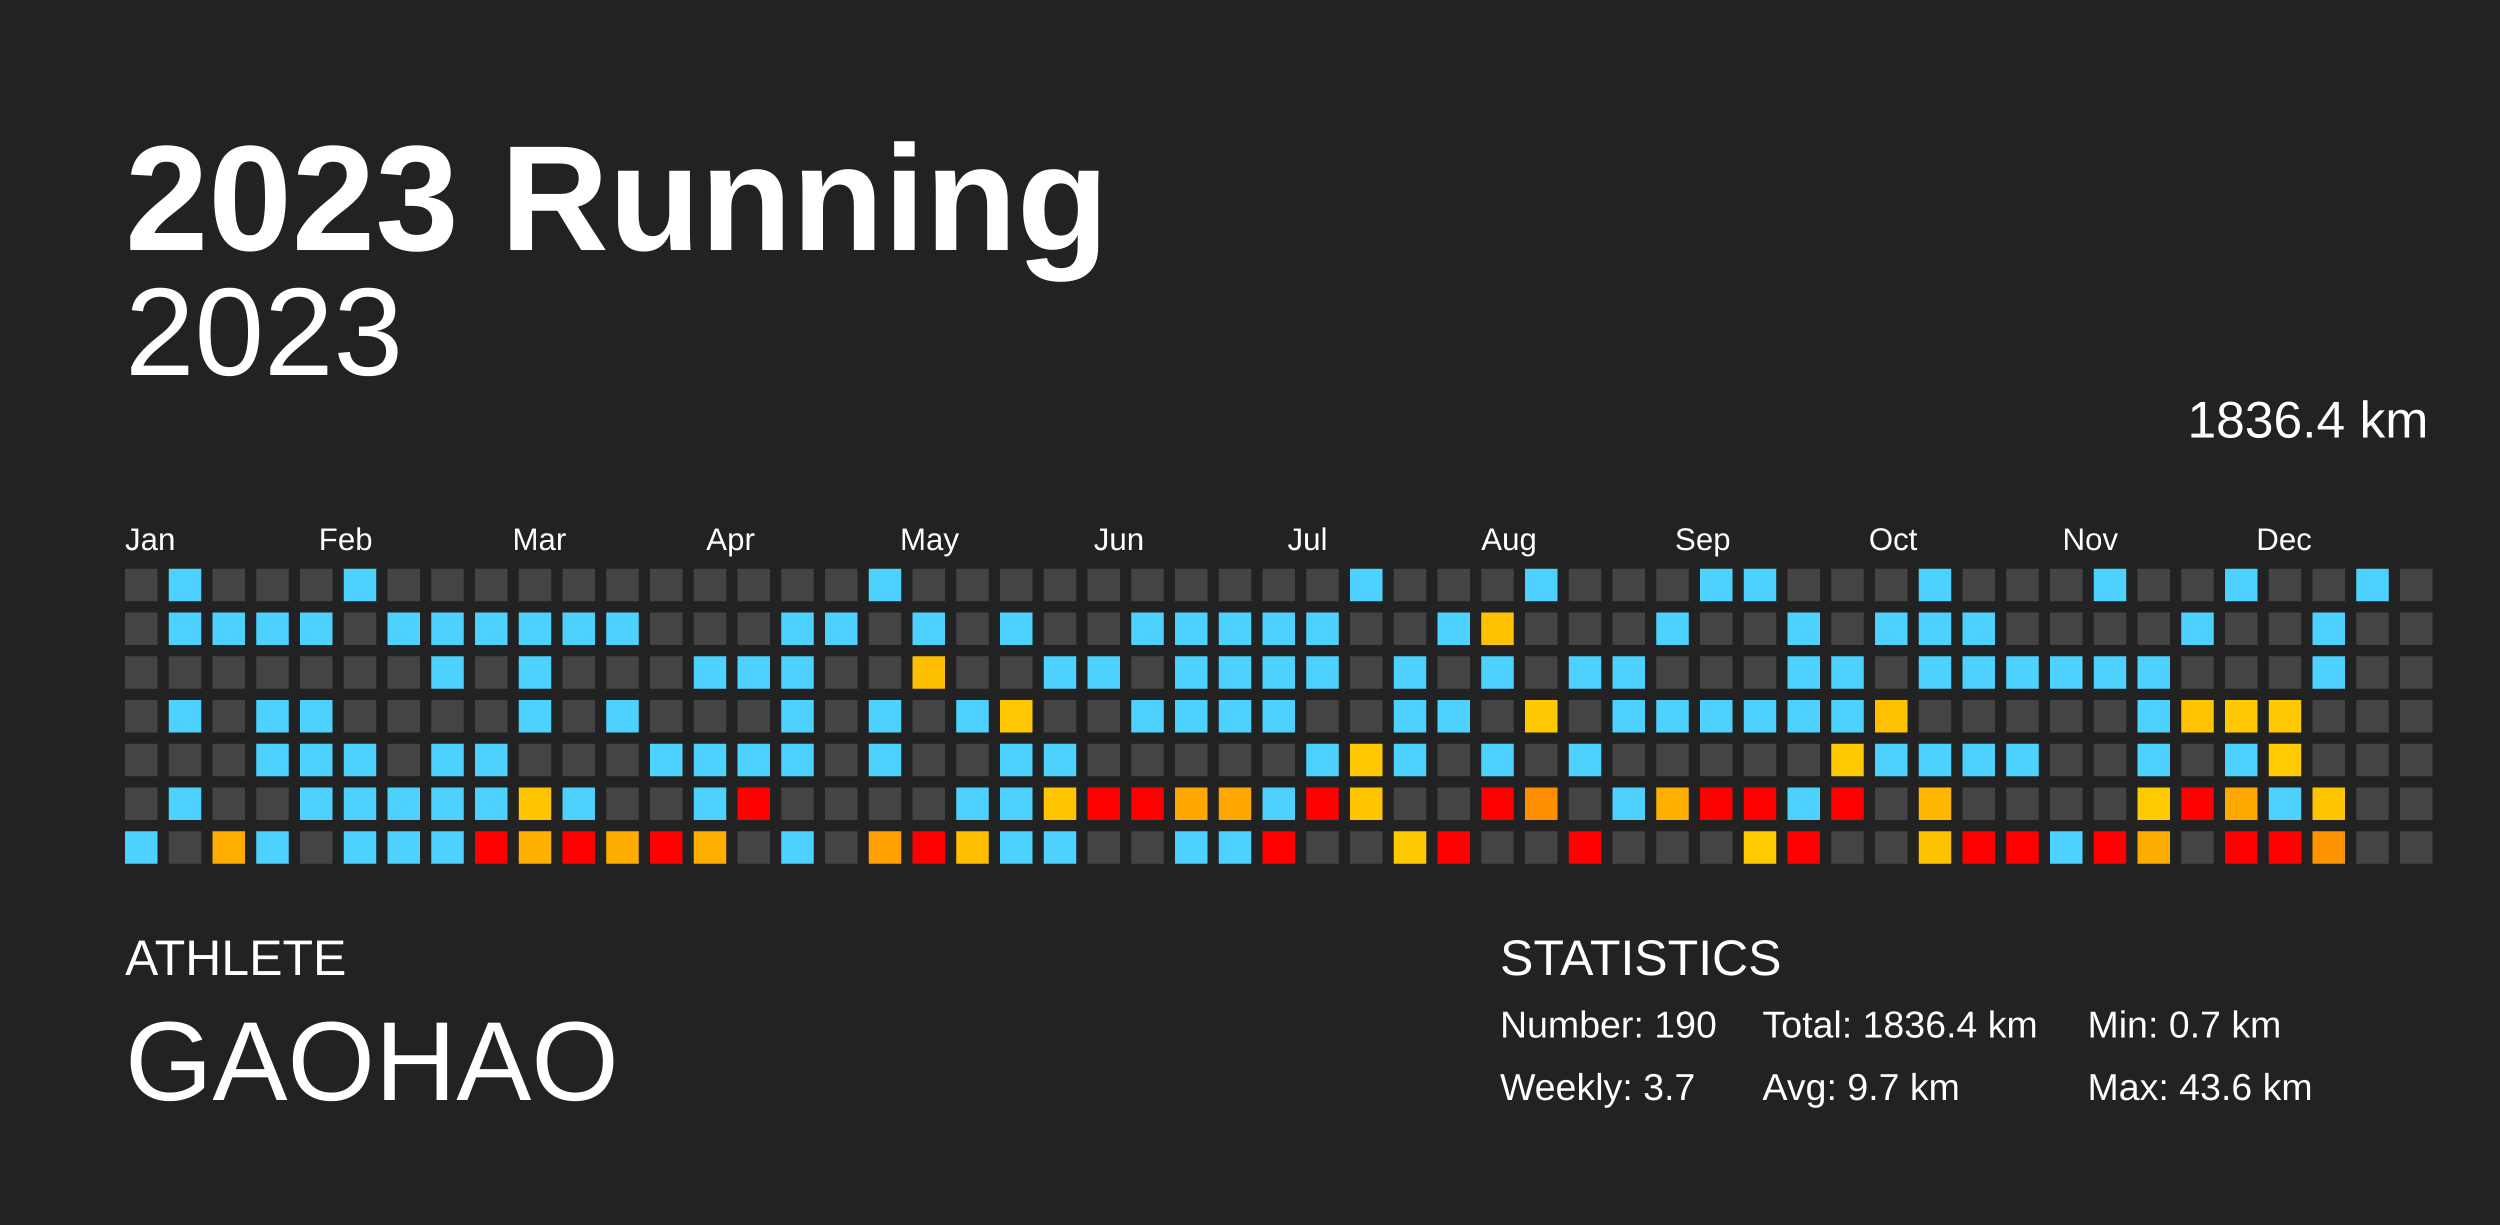
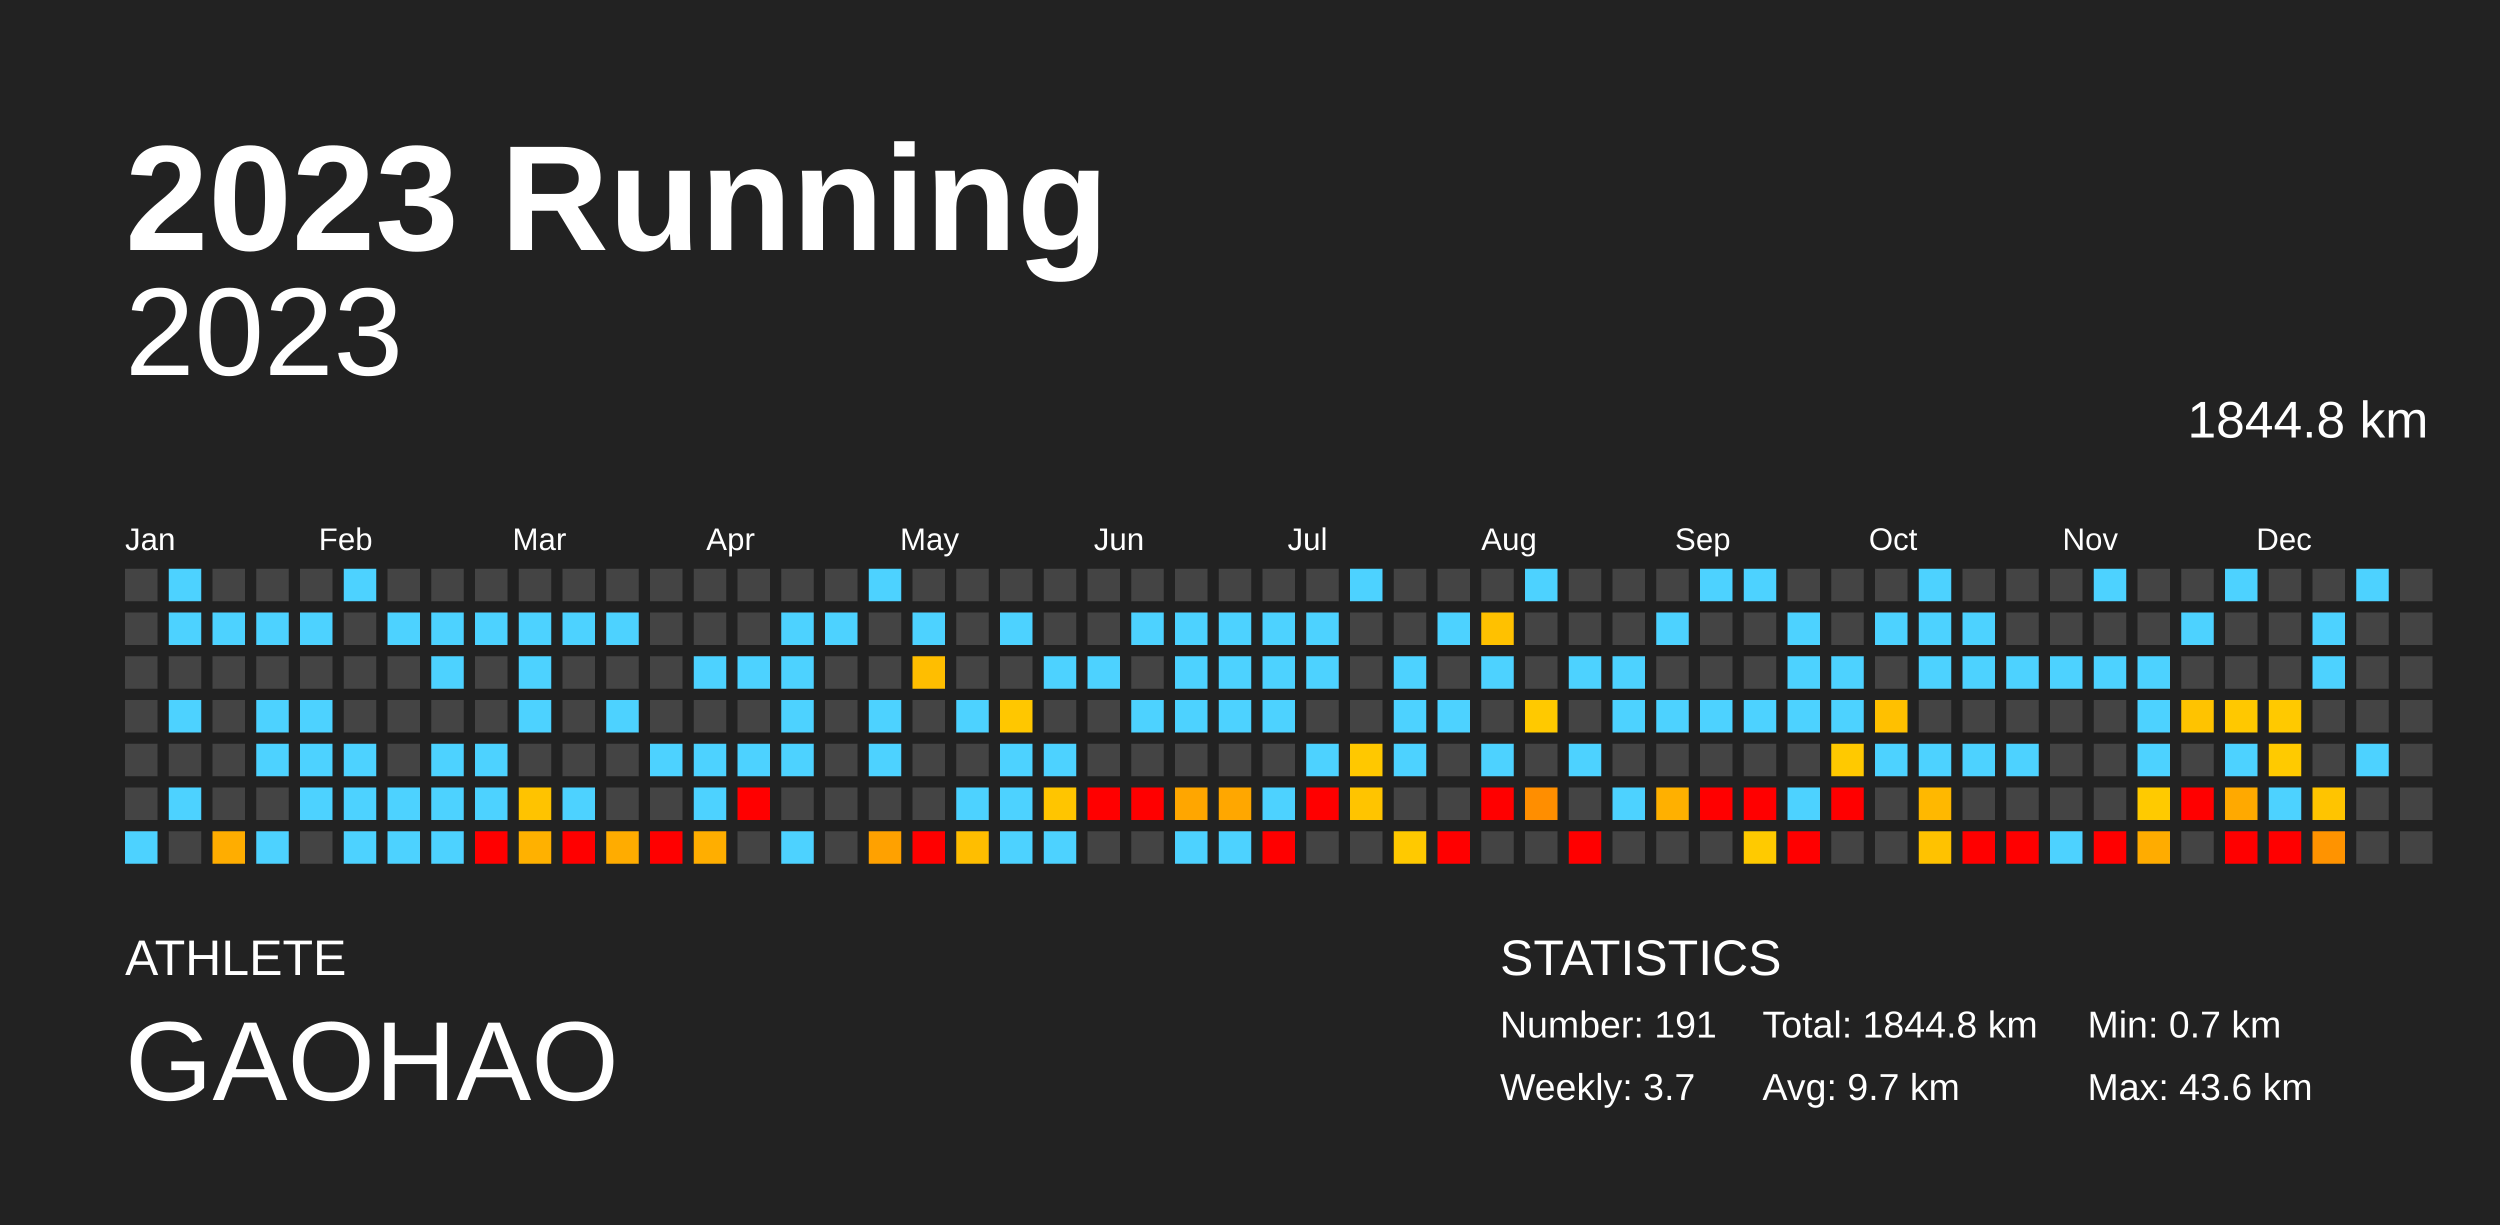
<svg xmlns="http://www.w3.org/2000/svg" baseProfile="full" height="98mm" version="1.1" viewBox="0,0,200,98" width="200mm">
  <defs />
  <rect fill="#222222" height="98" width="200" x="0" y="0" />
  <text fill="#FFFFFF" style="font-size:12px; font-family:Arial; font-weight:bold;" x="10" y="20">2023 Running</text>
  <text fill="#FFFFFF" style="font-size:4px; font-family:Arial" x="10" y="78">ATHLETE</text>
  <text fill="#FFFFFF" style="font-size:9px; font-family:Arial" x="10" y="88">GAOHAO</text>
  <text fill="#FFFFFF" style="font-size:4px; font-family:Arial" x="120" y="78">STATISTICS</text>
-   <text fill="#FFFFFF" style="font-size:3px; font-family:Arial" x="120" y="83">Number: 190</text>
+   <text fill="#FFFFFF" style="font-size:3px; font-family:Arial" x="120" y="83">Number: 191</text>
  <text fill="#FFFFFF" style="font-size:3px; font-family:Arial" x="120" y="88">Weekly: 3.7</text>
-   <text fill="#FFFFFF" style="font-size:3px; font-family:Arial" x="141" y="83">Total: 1836.4 km</text>
+   <text fill="#FFFFFF" style="font-size:3px; font-family:Arial" x="141" y="83">Total: 1844.8 km</text>
  <text fill="#FFFFFF" style="font-size:3px; font-family:Arial" x="141" y="88">Avg: 9.7 km</text>
  <text fill="#FFFFFF" style="font-size:3px; font-family:Arial" x="167" y="83">Min: 0.7 km</text>
  <text fill="#FFFFFF" style="font-size:3px; font-family:Arial" x="167" y="88">Max: 43.6 km</text>
  <text alignment-baseline="hanging" fill="#FFFFFF" style="font-size:10.0px; font-family:Arial;" x="10" y="30">2023</text>
-   <text alignment-baseline="hanging" fill="#FFFFFF" style="font-size:4.125px; font-family:Arial;" x="175" y="35">1836.4 km</text>
+   <text alignment-baseline="hanging" fill="#FFFFFF" style="font-size:4.125px; font-family:Arial;" x="175" y="35">1844.8 km</text>
  <text fill="#FFFFFF" style="font-size:2.5px; font-family:Arial" x="10.0" y="44">Jan</text>
  <text fill="#FFFFFF" style="font-size:2.5px; font-family:Arial" x="25.5" y="44">Feb</text>
  <text fill="#FFFFFF" style="font-size:2.5px; font-family:Arial" x="41.0" y="44">Mar</text>
  <text fill="#FFFFFF" style="font-size:2.5px; font-family:Arial" x="56.5" y="44">Apr</text>
  <text fill="#FFFFFF" style="font-size:2.5px; font-family:Arial" x="72.0" y="44">May</text>
  <text fill="#FFFFFF" style="font-size:2.5px; font-family:Arial" x="87.5" y="44">Jun</text>
  <text fill="#FFFFFF" style="font-size:2.5px; font-family:Arial" x="103.0" y="44">Jul</text>
  <text fill="#FFFFFF" style="font-size:2.5px; font-family:Arial" x="118.5" y="44">Aug</text>
  <text fill="#FFFFFF" style="font-size:2.5px; font-family:Arial" x="134.0" y="44">Sep</text>
  <text fill="#FFFFFF" style="font-size:2.5px; font-family:Arial" x="149.5" y="44">Oct</text>
  <text fill="#FFFFFF" style="font-size:2.5px; font-family:Arial" x="165.0" y="44">Nov</text>
  <text fill="#FFFFFF" style="font-size:2.5px; font-family:Arial" x="180.5" y="44">Dec</text>
  <rect fill="#444444" height="2.6" width="2.6" x="10.0" y="45.5" />
  <rect fill="#444444" height="2.6" width="2.6" x="10.0" y="49.0" />
  <rect fill="#444444" height="2.6" width="2.6" x="10.0" y="52.5" />
  <rect fill="#444444" height="2.6" width="2.6" x="10.0" y="56.0" />
  <rect fill="#444444" height="2.6" width="2.6" x="10.0" y="59.5" />
  <rect fill="#444444" height="2.6" width="2.6" x="10.0" y="63.0" />
  <rect fill="#4dd2ff" height="2.6" width="2.6" x="10.0" y="66.5" />
  <rect fill="#4dd2ff" height="2.6" width="2.6" x="13.5" y="45.5" />
  <rect fill="#4dd2ff" height="2.6" width="2.6" x="13.5" y="49.0" />
  <rect fill="#444444" height="2.6" width="2.6" x="13.5" y="52.5" />
  <rect fill="#4dd2ff" height="2.6" width="2.6" x="13.5" y="56.0" />
  <rect fill="#444444" height="2.6" width="2.6" x="13.5" y="59.5" />
  <rect fill="#4dd2ff" height="2.6" width="2.6" x="13.5" y="63.0" />
  <rect fill="#444444" height="2.6" width="2.6" x="13.5" y="66.5" />
  <rect fill="#444444" height="2.6" width="2.6" x="17.0" y="45.5" />
  <rect fill="#4dd2ff" height="2.6" width="2.6" x="17.0" y="49.0" />
  <rect fill="#444444" height="2.6" width="2.6" x="17.0" y="52.5" />
  <rect fill="#444444" height="2.6" width="2.6" x="17.0" y="56.0" />
  <rect fill="#444444" height="2.6" width="2.6" x="17.0" y="59.5" />
  <rect fill="#444444" height="2.6" width="2.6" x="17.0" y="63.0" />
  <rect fill="#ffad00" height="2.6" width="2.6" x="17.0" y="66.5" />
  <rect fill="#444444" height="2.6" width="2.6" x="20.5" y="45.5" />
  <rect fill="#4dd2ff" height="2.6" width="2.6" x="20.5" y="49.0" />
  <rect fill="#444444" height="2.6" width="2.6" x="20.5" y="52.5" />
  <rect fill="#4dd2ff" height="2.6" width="2.6" x="20.5" y="56.0" />
  <rect fill="#4dd2ff" height="2.6" width="2.6" x="20.5" y="59.5" />
  <rect fill="#444444" height="2.6" width="2.6" x="20.5" y="63.0" />
  <rect fill="#4dd2ff" height="2.6" width="2.6" x="20.5" y="66.5" />
  <rect fill="#444444" height="2.6" width="2.6" x="24.0" y="45.5" />
  <rect fill="#4dd2ff" height="2.6" width="2.6" x="24.0" y="49.0" />
  <rect fill="#444444" height="2.6" width="2.6" x="24.0" y="52.5" />
  <rect fill="#4dd2ff" height="2.6" width="2.6" x="24.0" y="56.0" />
  <rect fill="#4dd2ff" height="2.6" width="2.6" x="24.0" y="59.5" />
  <rect fill="#4dd2ff" height="2.6" width="2.6" x="24.0" y="63.0" />
  <rect fill="#444444" height="2.6" width="2.6" x="24.0" y="66.5" />
  <rect fill="#4dd2ff" height="2.6" width="2.6" x="27.5" y="45.5" />
  <rect fill="#444444" height="2.6" width="2.6" x="27.5" y="49.0" />
  <rect fill="#444444" height="2.6" width="2.6" x="27.5" y="52.5" />
  <rect fill="#444444" height="2.6" width="2.6" x="27.5" y="56.0" />
  <rect fill="#4dd2ff" height="2.6" width="2.6" x="27.5" y="59.5" />
  <rect fill="#4dd2ff" height="2.6" width="2.6" x="27.5" y="63.0" />
  <rect fill="#4dd2ff" height="2.6" width="2.6" x="27.5" y="66.5" />
  <rect fill="#444444" height="2.6" width="2.6" x="31.0" y="45.5" />
  <rect fill="#4dd2ff" height="2.6" width="2.6" x="31.0" y="49.0" />
  <rect fill="#444444" height="2.6" width="2.6" x="31.0" y="52.5" />
  <rect fill="#444444" height="2.6" width="2.6" x="31.0" y="56.0" />
  <rect fill="#444444" height="2.6" width="2.6" x="31.0" y="59.5" />
  <rect fill="#4dd2ff" height="2.6" width="2.6" x="31.0" y="63.0" />
  <rect fill="#4dd2ff" height="2.6" width="2.6" x="31.0" y="66.5" />
  <rect fill="#444444" height="2.6" width="2.6" x="34.5" y="45.5" />
  <rect fill="#4dd2ff" height="2.6" width="2.6" x="34.5" y="49.0" />
  <rect fill="#4dd2ff" height="2.6" width="2.6" x="34.5" y="52.5" />
  <rect fill="#444444" height="2.6" width="2.6" x="34.5" y="56.0" />
  <rect fill="#4dd2ff" height="2.6" width="2.6" x="34.5" y="59.5" />
  <rect fill="#4dd2ff" height="2.6" width="2.6" x="34.5" y="63.0" />
  <rect fill="#4dd2ff" height="2.6" width="2.6" x="34.5" y="66.5" />
  <rect fill="#444444" height="2.6" width="2.6" x="38.0" y="45.5" />
  <rect fill="#4dd2ff" height="2.6" width="2.6" x="38.0" y="49.0" />
  <rect fill="#444444" height="2.6" width="2.6" x="38.0" y="52.5" />
  <rect fill="#444444" height="2.6" width="2.6" x="38.0" y="56.0" />
  <rect fill="#4dd2ff" height="2.6" width="2.6" x="38.0" y="59.5" />
  <rect fill="#4dd2ff" height="2.6" width="2.6" x="38.0" y="63.0" />
  <rect fill="red" height="2.6" width="2.6" x="38.0" y="66.5" />
  <rect fill="#444444" height="2.6" width="2.6" x="41.5" y="45.5" />
  <rect fill="#4dd2ff" height="2.6" width="2.6" x="41.5" y="49.0" />
  <rect fill="#4dd2ff" height="2.6" width="2.6" x="41.5" y="52.5" />
  <rect fill="#4dd2ff" height="2.6" width="2.6" x="41.5" y="56.0" />
  <rect fill="#444444" height="2.6" width="2.6" x="41.5" y="59.5" />
  <rect fill="#ffc300" height="2.6" width="2.6" x="41.5" y="63.0" />
  <rect fill="#ffb100" height="2.6" width="2.6" x="41.5" y="66.5" />
  <rect fill="#444444" height="2.6" width="2.6" x="45.0" y="45.5" />
  <rect fill="#4dd2ff" height="2.6" width="2.6" x="45.0" y="49.0" />
  <rect fill="#444444" height="2.6" width="2.6" x="45.0" y="52.5" />
  <rect fill="#444444" height="2.6" width="2.6" x="45.0" y="56.0" />
  <rect fill="#444444" height="2.6" width="2.6" x="45.0" y="59.5" />
  <rect fill="#4dd2ff" height="2.6" width="2.6" x="45.0" y="63.0" />
  <rect fill="red" height="2.6" width="2.6" x="45.0" y="66.5" />
  <rect fill="#444444" height="2.6" width="2.6" x="48.5" y="45.5" />
  <rect fill="#4dd2ff" height="2.6" width="2.6" x="48.5" y="49.0" />
  <rect fill="#444444" height="2.6" width="2.6" x="48.5" y="52.5" />
  <rect fill="#4dd2ff" height="2.6" width="2.6" x="48.5" y="56.0" />
  <rect fill="#444444" height="2.6" width="2.6" x="48.5" y="59.5" />
  <rect fill="#444444" height="2.6" width="2.6" x="48.5" y="63.0" />
  <rect fill="#ffac00" height="2.6" width="2.6" x="48.5" y="66.5" />
  <rect fill="#444444" height="2.6" width="2.6" x="52.0" y="45.5" />
  <rect fill="#444444" height="2.6" width="2.6" x="52.0" y="49.0" />
  <rect fill="#444444" height="2.6" width="2.6" x="52.0" y="52.5" />
  <rect fill="#444444" height="2.6" width="2.6" x="52.0" y="56.0" />
  <rect fill="#4dd2ff" height="2.6" width="2.6" x="52.0" y="59.5" />
  <rect fill="#444444" height="2.6" width="2.6" x="52.0" y="63.0" />
  <rect fill="red" height="2.6" width="2.6" x="52.0" y="66.5" />
  <rect fill="#444444" height="2.6" width="2.6" x="55.5" y="45.5" />
  <rect fill="#444444" height="2.6" width="2.6" x="55.5" y="49.0" />
  <rect fill="#4dd2ff" height="2.6" width="2.6" x="55.5" y="52.5" />
  <rect fill="#444444" height="2.6" width="2.6" x="55.5" y="56.0" />
  <rect fill="#4dd2ff" height="2.6" width="2.6" x="55.5" y="59.5" />
  <rect fill="#4dd2ff" height="2.6" width="2.6" x="55.5" y="63.0" />
  <rect fill="#ffae00" height="2.6" width="2.6" x="55.5" y="66.5" />
  <rect fill="#444444" height="2.6" width="2.6" x="59.0" y="45.5" />
  <rect fill="#444444" height="2.6" width="2.6" x="59.0" y="49.0" />
  <rect fill="#4dd2ff" height="2.6" width="2.6" x="59.0" y="52.5" />
  <rect fill="#444444" height="2.6" width="2.6" x="59.0" y="56.0" />
  <rect fill="#4dd2ff" height="2.6" width="2.6" x="59.0" y="59.5" />
  <rect fill="red" height="2.6" width="2.6" x="59.0" y="63.0" />
  <rect fill="#444444" height="2.6" width="2.6" x="59.0" y="66.5" />
  <rect fill="#444444" height="2.6" width="2.6" x="62.5" y="45.5" />
  <rect fill="#4dd2ff" height="2.6" width="2.6" x="62.5" y="49.0" />
  <rect fill="#4dd2ff" height="2.6" width="2.6" x="62.5" y="52.5" />
  <rect fill="#4dd2ff" height="2.6" width="2.6" x="62.5" y="56.0" />
  <rect fill="#4dd2ff" height="2.6" width="2.6" x="62.5" y="59.5" />
  <rect fill="#444444" height="2.6" width="2.6" x="62.5" y="63.0" />
  <rect fill="#4dd2ff" height="2.6" width="2.6" x="62.5" y="66.5" />
  <rect fill="#444444" height="2.6" width="2.6" x="66.0" y="45.5" />
  <rect fill="#4dd2ff" height="2.6" width="2.6" x="66.0" y="49.0" />
  <rect fill="#444444" height="2.6" width="2.6" x="66.0" y="52.5" />
  <rect fill="#444444" height="2.6" width="2.6" x="66.0" y="56.0" />
  <rect fill="#444444" height="2.6" width="2.6" x="66.0" y="59.5" />
  <rect fill="#444444" height="2.6" width="2.6" x="66.0" y="63.0" />
  <rect fill="#444444" height="2.6" width="2.6" x="66.0" y="66.5" />
  <rect fill="#4dd2ff" height="2.6" width="2.6" x="69.5" y="45.5" />
  <rect fill="#444444" height="2.6" width="2.6" x="69.5" y="49.0" />
  <rect fill="#444444" height="2.6" width="2.6" x="69.5" y="52.5" />
  <rect fill="#4dd2ff" height="2.6" width="2.6" x="69.5" y="56.0" />
  <rect fill="#4dd2ff" height="2.6" width="2.6" x="69.5" y="59.5" />
  <rect fill="#444444" height="2.6" width="2.6" x="69.5" y="63.0" />
  <rect fill="#ffa100" height="2.6" width="2.6" x="69.5" y="66.5" />
  <rect fill="#444444" height="2.6" width="2.6" x="73.0" y="45.5" />
  <rect fill="#4dd2ff" height="2.6" width="2.6" x="73.0" y="49.0" />
  <rect fill="#ffbe00" height="2.6" width="2.6" x="73.0" y="52.5" />
  <rect fill="#444444" height="2.6" width="2.6" x="73.0" y="56.0" />
  <rect fill="#444444" height="2.6" width="2.6" x="73.0" y="59.5" />
  <rect fill="#444444" height="2.6" width="2.6" x="73.0" y="63.0" />
  <rect fill="red" height="2.6" width="2.6" x="73.0" y="66.5" />
  <rect fill="#444444" height="2.6" width="2.6" x="76.5" y="45.5" />
  <rect fill="#444444" height="2.6" width="2.6" x="76.5" y="49.0" />
  <rect fill="#444444" height="2.6" width="2.6" x="76.5" y="52.5" />
  <rect fill="#4dd2ff" height="2.6" width="2.6" x="76.5" y="56.0" />
  <rect fill="#444444" height="2.6" width="2.6" x="76.5" y="59.5" />
  <rect fill="#4dd2ff" height="2.6" width="2.6" x="76.5" y="63.0" />
  <rect fill="#ffbe00" height="2.6" width="2.6" x="76.5" y="66.5" />
  <rect fill="#444444" height="2.6" width="2.6" x="80.0" y="45.5" />
  <rect fill="#4dd2ff" height="2.6" width="2.6" x="80.0" y="49.0" />
  <rect fill="#444444" height="2.6" width="2.6" x="80.0" y="52.5" />
  <rect fill="#ffc700" height="2.6" width="2.6" x="80.0" y="56.0" />
  <rect fill="#4dd2ff" height="2.6" width="2.6" x="80.0" y="59.5" />
  <rect fill="#4dd2ff" height="2.6" width="2.6" x="80.0" y="63.0" />
  <rect fill="#4dd2ff" height="2.6" width="2.6" x="80.0" y="66.5" />
  <rect fill="#444444" height="2.6" width="2.6" x="83.5" y="45.5" />
  <rect fill="#444444" height="2.6" width="2.6" x="83.5" y="49.0" />
  <rect fill="#4dd2ff" height="2.6" width="2.6" x="83.5" y="52.5" />
  <rect fill="#444444" height="2.6" width="2.6" x="83.5" y="56.0" />
  <rect fill="#4dd2ff" height="2.6" width="2.6" x="83.5" y="59.5" />
  <rect fill="#ffc500" height="2.6" width="2.6" x="83.5" y="63.0" />
  <rect fill="#4dd2ff" height="2.6" width="2.6" x="83.5" y="66.5" />
  <rect fill="#444444" height="2.6" width="2.6" x="87.0" y="45.5" />
  <rect fill="#444444" height="2.6" width="2.6" x="87.0" y="49.0" />
  <rect fill="#4dd2ff" height="2.6" width="2.6" x="87.0" y="52.5" />
  <rect fill="#444444" height="2.6" width="2.6" x="87.0" y="56.0" />
  <rect fill="#444444" height="2.6" width="2.6" x="87.0" y="59.5" />
  <rect fill="red" height="2.6" width="2.6" x="87.0" y="63.0" />
  <rect fill="#444444" height="2.6" width="2.6" x="87.0" y="66.5" />
  <rect fill="#444444" height="2.6" width="2.6" x="90.5" y="45.5" />
  <rect fill="#4dd2ff" height="2.6" width="2.6" x="90.5" y="49.0" />
  <rect fill="#444444" height="2.6" width="2.6" x="90.5" y="52.5" />
  <rect fill="#4dd2ff" height="2.6" width="2.6" x="90.5" y="56.0" />
  <rect fill="#444444" height="2.6" width="2.6" x="90.5" y="59.5" />
  <rect fill="red" height="2.6" width="2.6" x="90.5" y="63.0" />
  <rect fill="#444444" height="2.6" width="2.6" x="90.5" y="66.5" />
  <rect fill="#444444" height="2.6" width="2.6" x="94.0" y="45.5" />
  <rect fill="#4dd2ff" height="2.6" width="2.6" x="94.0" y="49.0" />
  <rect fill="#4dd2ff" height="2.6" width="2.6" x="94.0" y="52.5" />
  <rect fill="#4dd2ff" height="2.6" width="2.6" x="94.0" y="56.0" />
  <rect fill="#444444" height="2.6" width="2.6" x="94.0" y="59.5" />
  <rect fill="#ffa600" height="2.6" width="2.6" x="94.0" y="63.0" />
  <rect fill="#4dd2ff" height="2.6" width="2.6" x="94.0" y="66.5" />
  <rect fill="#444444" height="2.6" width="2.6" x="97.5" y="45.5" />
  <rect fill="#4dd2ff" height="2.6" width="2.6" x="97.5" y="49.0" />
  <rect fill="#4dd2ff" height="2.6" width="2.6" x="97.5" y="52.5" />
  <rect fill="#4dd2ff" height="2.6" width="2.6" x="97.5" y="56.0" />
  <rect fill="#444444" height="2.6" width="2.6" x="97.5" y="59.5" />
  <rect fill="#ffa700" height="2.6" width="2.6" x="97.5" y="63.0" />
  <rect fill="#4dd2ff" height="2.6" width="2.6" x="97.5" y="66.5" />
  <rect fill="#444444" height="2.6" width="2.6" x="101.0" y="45.5" />
  <rect fill="#4dd2ff" height="2.6" width="2.6" x="101.0" y="49.0" />
  <rect fill="#4dd2ff" height="2.6" width="2.6" x="101.0" y="52.5" />
  <rect fill="#4dd2ff" height="2.6" width="2.6" x="101.0" y="56.0" />
  <rect fill="#444444" height="2.6" width="2.6" x="101.0" y="59.5" />
  <rect fill="#4dd2ff" height="2.6" width="2.6" x="101.0" y="63.0" />
  <rect fill="red" height="2.6" width="2.6" x="101.0" y="66.5" />
  <rect fill="#444444" height="2.6" width="2.6" x="104.5" y="45.5" />
  <rect fill="#4dd2ff" height="2.6" width="2.6" x="104.5" y="49.0" />
  <rect fill="#4dd2ff" height="2.6" width="2.6" x="104.5" y="52.5" />
  <rect fill="#444444" height="2.6" width="2.6" x="104.5" y="56.0" />
  <rect fill="#4dd2ff" height="2.6" width="2.6" x="104.5" y="59.5" />
  <rect fill="red" height="2.6" width="2.6" x="104.5" y="63.0" />
  <rect fill="#444444" height="2.6" width="2.6" x="104.5" y="66.5" />
  <rect fill="#4dd2ff" height="2.6" width="2.6" x="108.0" y="45.5" />
  <rect fill="#444444" height="2.6" width="2.6" x="108.0" y="49.0" />
  <rect fill="#444444" height="2.6" width="2.6" x="108.0" y="52.5" />
  <rect fill="#444444" height="2.6" width="2.6" x="108.0" y="56.0" />
  <rect fill="#ffc800" height="2.6" width="2.6" x="108.0" y="59.5" />
  <rect fill="#ffc400" height="2.6" width="2.6" x="108.0" y="63.0" />
  <rect fill="#444444" height="2.6" width="2.6" x="108.0" y="66.5" />
  <rect fill="#444444" height="2.6" width="2.6" x="111.5" y="45.5" />
  <rect fill="#444444" height="2.6" width="2.6" x="111.5" y="49.0" />
  <rect fill="#4dd2ff" height="2.6" width="2.6" x="111.5" y="52.5" />
  <rect fill="#4dd2ff" height="2.6" width="2.6" x="111.5" y="56.0" />
  <rect fill="#4dd2ff" height="2.6" width="2.6" x="111.5" y="59.5" />
  <rect fill="#444444" height="2.6" width="2.6" x="111.5" y="63.0" />
  <rect fill="#ffc900" height="2.6" width="2.6" x="111.5" y="66.5" />
  <rect fill="#444444" height="2.6" width="2.6" x="115.0" y="45.5" />
  <rect fill="#4dd2ff" height="2.6" width="2.6" x="115.0" y="49.0" />
  <rect fill="#444444" height="2.6" width="2.6" x="115.0" y="52.5" />
  <rect fill="#4dd2ff" height="2.6" width="2.6" x="115.0" y="56.0" />
  <rect fill="#444444" height="2.6" width="2.6" x="115.0" y="59.5" />
  <rect fill="#444444" height="2.6" width="2.6" x="115.0" y="63.0" />
  <rect fill="red" height="2.6" width="2.6" x="115.0" y="66.5" />
  <rect fill="#444444" height="2.6" width="2.6" x="118.5" y="45.5" />
  <rect fill="#ffc100" height="2.6" width="2.6" x="118.5" y="49.0" />
  <rect fill="#4dd2ff" height="2.6" width="2.6" x="118.5" y="52.5" />
  <rect fill="#444444" height="2.6" width="2.6" x="118.5" y="56.0" />
  <rect fill="#4dd2ff" height="2.6" width="2.6" x="118.5" y="59.5" />
  <rect fill="red" height="2.6" width="2.6" x="118.5" y="63.0" />
  <rect fill="#444444" height="2.6" width="2.6" x="118.5" y="66.5" />
  <rect fill="#4dd2ff" height="2.6" width="2.6" x="122.0" y="45.5" />
  <rect fill="#444444" height="2.6" width="2.6" x="122.0" y="49.0" />
  <rect fill="#444444" height="2.6" width="2.6" x="122.0" y="52.5" />
  <rect fill="#ffc900" height="2.6" width="2.6" x="122.0" y="56.0" />
  <rect fill="#444444" height="2.6" width="2.6" x="122.0" y="59.5" />
  <rect fill="#ff8e00" height="2.6" width="2.6" x="122.0" y="63.0" />
  <rect fill="#444444" height="2.6" width="2.6" x="122.0" y="66.5" />
  <rect fill="#444444" height="2.6" width="2.6" x="125.5" y="45.5" />
  <rect fill="#444444" height="2.6" width="2.6" x="125.5" y="49.0" />
  <rect fill="#4dd2ff" height="2.6" width="2.6" x="125.5" y="52.5" />
  <rect fill="#444444" height="2.6" width="2.6" x="125.5" y="56.0" />
  <rect fill="#4dd2ff" height="2.6" width="2.6" x="125.5" y="59.5" />
  <rect fill="#444444" height="2.6" width="2.6" x="125.5" y="63.0" />
  <rect fill="red" height="2.6" width="2.6" x="125.5" y="66.5" />
  <rect fill="#444444" height="2.6" width="2.6" x="129.0" y="45.5" />
  <rect fill="#444444" height="2.6" width="2.6" x="129.0" y="49.0" />
  <rect fill="#4dd2ff" height="2.6" width="2.6" x="129.0" y="52.5" />
  <rect fill="#4dd2ff" height="2.6" width="2.6" x="129.0" y="56.0" />
  <rect fill="#444444" height="2.6" width="2.6" x="129.0" y="59.5" />
  <rect fill="#4dd2ff" height="2.6" width="2.6" x="129.0" y="63.0" />
  <rect fill="#444444" height="2.6" width="2.6" x="129.0" y="66.5" />
  <rect fill="#444444" height="2.6" width="2.6" x="132.5" y="45.5" />
  <rect fill="#4dd2ff" height="2.6" width="2.6" x="132.5" y="49.0" />
  <rect fill="#444444" height="2.6" width="2.6" x="132.5" y="52.5" />
  <rect fill="#4dd2ff" height="2.6" width="2.6" x="132.5" y="56.0" />
  <rect fill="#444444" height="2.6" width="2.6" x="132.5" y="59.5" />
  <rect fill="#ffb000" height="2.6" width="2.6" x="132.5" y="63.0" />
  <rect fill="#444444" height="2.6" width="2.6" x="132.5" y="66.5" />
  <rect fill="#4dd2ff" height="2.6" width="2.6" x="136.0" y="45.5" />
  <rect fill="#444444" height="2.6" width="2.6" x="136.0" y="49.0" />
  <rect fill="#444444" height="2.6" width="2.6" x="136.0" y="52.5" />
  <rect fill="#4dd2ff" height="2.6" width="2.6" x="136.0" y="56.0" />
  <rect fill="#444444" height="2.6" width="2.6" x="136.0" y="59.5" />
  <rect fill="red" height="2.6" width="2.6" x="136.0" y="63.0" />
  <rect fill="#444444" height="2.6" width="2.6" x="136.0" y="66.5" />
  <rect fill="#4dd2ff" height="2.6" width="2.6" x="139.5" y="45.5" />
  <rect fill="#444444" height="2.6" width="2.6" x="139.5" y="49.0" />
  <rect fill="#444444" height="2.6" width="2.6" x="139.5" y="52.5" />
  <rect fill="#4dd2ff" height="2.6" width="2.6" x="139.5" y="56.0" />
  <rect fill="#444444" height="2.6" width="2.6" x="139.5" y="59.5" />
  <rect fill="red" height="2.6" width="2.6" x="139.5" y="63.0" />
  <rect fill="#ffca00" height="2.6" width="2.6" x="139.5" y="66.5" />
  <rect fill="#444444" height="2.6" width="2.6" x="143.0" y="45.5" />
  <rect fill="#4dd2ff" height="2.6" width="2.6" x="143.0" y="49.0" />
  <rect fill="#4dd2ff" height="2.6" width="2.6" x="143.0" y="52.5" />
  <rect fill="#4dd2ff" height="2.6" width="2.6" x="143.0" y="56.0" />
  <rect fill="#444444" height="2.6" width="2.6" x="143.0" y="59.5" />
  <rect fill="#4dd2ff" height="2.6" width="2.6" x="143.0" y="63.0" />
  <rect fill="red" height="2.6" width="2.6" x="143.0" y="66.5" />
  <rect fill="#444444" height="2.6" width="2.6" x="146.5" y="45.5" />
  <rect fill="#444444" height="2.6" width="2.6" x="146.5" y="49.0" />
  <rect fill="#4dd2ff" height="2.6" width="2.6" x="146.5" y="52.5" />
  <rect fill="#4dd2ff" height="2.6" width="2.6" x="146.5" y="56.0" />
  <rect fill="#ffc900" height="2.6" width="2.6" x="146.5" y="59.5" />
  <rect fill="red" height="2.6" width="2.6" x="146.5" y="63.0" />
  <rect fill="#444444" height="2.6" width="2.6" x="146.5" y="66.5" />
  <rect fill="#444444" height="2.6" width="2.6" x="150.0" y="45.5" />
  <rect fill="#4dd2ff" height="2.6" width="2.6" x="150.0" y="49.0" />
  <rect fill="#444444" height="2.6" width="2.6" x="150.0" y="52.5" />
  <rect fill="#ffc000" height="2.6" width="2.6" x="150.0" y="56.0" />
  <rect fill="#4dd2ff" height="2.6" width="2.6" x="150.0" y="59.5" />
  <rect fill="#444444" height="2.6" width="2.6" x="150.0" y="63.0" />
  <rect fill="#444444" height="2.6" width="2.6" x="150.0" y="66.5" />
  <rect fill="#4dd2ff" height="2.6" width="2.6" x="153.5" y="45.5" />
  <rect fill="#4dd2ff" height="2.6" width="2.6" x="153.5" y="49.0" />
  <rect fill="#4dd2ff" height="2.6" width="2.6" x="153.5" y="52.5" />
  <rect fill="#444444" height="2.6" width="2.6" x="153.5" y="56.0" />
  <rect fill="#4dd2ff" height="2.6" width="2.6" x="153.5" y="59.5" />
  <rect fill="#ffb800" height="2.6" width="2.6" x="153.5" y="63.0" />
  <rect fill="#ffc200" height="2.6" width="2.6" x="153.5" y="66.5" />
  <rect fill="#444444" height="2.6" width="2.6" x="157.0" y="45.5" />
  <rect fill="#4dd2ff" height="2.6" width="2.6" x="157.0" y="49.0" />
  <rect fill="#4dd2ff" height="2.6" width="2.6" x="157.0" y="52.5" />
  <rect fill="#444444" height="2.6" width="2.6" x="157.0" y="56.0" />
  <rect fill="#4dd2ff" height="2.6" width="2.6" x="157.0" y="59.5" />
  <rect fill="#444444" height="2.6" width="2.6" x="157.0" y="63.0" />
  <rect fill="red" height="2.6" width="2.6" x="157.0" y="66.5" />
  <rect fill="#444444" height="2.6" width="2.6" x="160.5" y="45.5" />
  <rect fill="#444444" height="2.6" width="2.6" x="160.5" y="49.0" />
  <rect fill="#4dd2ff" height="2.6" width="2.6" x="160.5" y="52.5" />
  <rect fill="#444444" height="2.6" width="2.6" x="160.5" y="56.0" />
  <rect fill="#4dd2ff" height="2.6" width="2.6" x="160.5" y="59.5" />
  <rect fill="#444444" height="2.6" width="2.6" x="160.5" y="63.0" />
  <rect fill="red" height="2.6" width="2.6" x="160.5" y="66.5" />
  <rect fill="#444444" height="2.6" width="2.6" x="164.0" y="45.5" />
  <rect fill="#444444" height="2.6" width="2.6" x="164.0" y="49.0" />
  <rect fill="#4dd2ff" height="2.6" width="2.6" x="164.0" y="52.5" />
  <rect fill="#444444" height="2.6" width="2.6" x="164.0" y="56.0" />
  <rect fill="#444444" height="2.6" width="2.6" x="164.0" y="59.5" />
  <rect fill="#444444" height="2.6" width="2.6" x="164.0" y="63.0" />
  <rect fill="#4dd2ff" height="2.6" width="2.6" x="164.0" y="66.5" />
  <rect fill="#4dd2ff" height="2.6" width="2.6" x="167.5" y="45.5" />
  <rect fill="#444444" height="2.6" width="2.6" x="167.5" y="49.0" />
  <rect fill="#4dd2ff" height="2.6" width="2.6" x="167.5" y="52.5" />
  <rect fill="#444444" height="2.6" width="2.6" x="167.5" y="56.0" />
  <rect fill="#444444" height="2.6" width="2.6" x="167.5" y="59.5" />
  <rect fill="#444444" height="2.6" width="2.6" x="167.5" y="63.0" />
  <rect fill="red" height="2.6" width="2.6" x="167.5" y="66.5" />
  <rect fill="#444444" height="2.6" width="2.6" x="171.0" y="45.5" />
  <rect fill="#444444" height="2.6" width="2.6" x="171.0" y="49.0" />
  <rect fill="#4dd2ff" height="2.6" width="2.6" x="171.0" y="52.5" />
  <rect fill="#4dd2ff" height="2.6" width="2.6" x="171.0" y="56.0" />
  <rect fill="#4dd2ff" height="2.6" width="2.6" x="171.0" y="59.5" />
  <rect fill="#ffca00" height="2.6" width="2.6" x="171.0" y="63.0" />
  <rect fill="#ffac00" height="2.6" width="2.6" x="171.0" y="66.5" />
  <rect fill="#444444" height="2.6" width="2.6" x="174.5" y="45.5" />
  <rect fill="#4dd2ff" height="2.6" width="2.6" x="174.5" y="49.0" />
  <rect fill="#444444" height="2.6" width="2.6" x="174.5" y="52.5" />
  <rect fill="#ffc300" height="2.6" width="2.6" x="174.5" y="56.0" />
  <rect fill="#444444" height="2.6" width="2.6" x="174.5" y="59.5" />
  <rect fill="red" height="2.6" width="2.6" x="174.5" y="63.0" />
  <rect fill="#444444" height="2.6" width="2.6" x="174.5" y="66.5" />
  <rect fill="#4dd2ff" height="2.6" width="2.6" x="178.0" y="45.5" />
  <rect fill="#444444" height="2.6" width="2.6" x="178.0" y="49.0" />
  <rect fill="#444444" height="2.6" width="2.6" x="178.0" y="52.5" />
  <rect fill="#ffc800" height="2.6" width="2.6" x="178.0" y="56.0" />
  <rect fill="#4dd2ff" height="2.6" width="2.6" x="178.0" y="59.5" />
  <rect fill="#ffa900" height="2.6" width="2.6" x="178.0" y="63.0" />
  <rect fill="red" height="2.6" width="2.6" x="178.0" y="66.5" />
  <rect fill="#444444" height="2.6" width="2.6" x="181.5" y="45.5" />
  <rect fill="#444444" height="2.6" width="2.6" x="181.5" y="49.0" />
  <rect fill="#444444" height="2.6" width="2.6" x="181.5" y="52.5" />
  <rect fill="#ffc900" height="2.6" width="2.6" x="181.5" y="56.0" />
  <rect fill="#ffca00" height="2.6" width="2.6" x="181.5" y="59.5" />
  <rect fill="#4dd2ff" height="2.6" width="2.6" x="181.5" y="63.0" />
  <rect fill="red" height="2.6" width="2.6" x="181.5" y="66.5" />
  <rect fill="#444444" height="2.6" width="2.6" x="185.0" y="45.5" />
  <rect fill="#4dd2ff" height="2.6" width="2.6" x="185.0" y="49.0" />
  <rect fill="#4dd2ff" height="2.6" width="2.6" x="185.0" y="52.5" />
  <rect fill="#444444" height="2.6" width="2.6" x="185.0" y="56.0" />
  <rect fill="#444444" height="2.6" width="2.6" x="185.0" y="59.5" />
  <rect fill="#ffc400" height="2.6" width="2.6" x="185.0" y="63.0" />
  <rect fill="#ff9300" height="2.6" width="2.6" x="185.0" y="66.5" />
  <rect fill="#4dd2ff" height="2.6" width="2.6" x="188.5" y="45.5" />
  <rect fill="#444444" height="2.6" width="2.6" x="188.5" y="49.0" />
  <rect fill="#444444" height="2.6" width="2.6" x="188.5" y="52.5" />
  <rect fill="#444444" height="2.6" width="2.6" x="188.5" y="56.0" />
-   <rect fill="#444444" height="2.6" width="2.6" x="188.5" y="59.5" />
+   <rect fill="#4dd2ff" height="2.6" width="2.6" x="188.5" y="59.5" />
  <rect fill="#444444" height="2.6" width="2.6" x="188.5" y="63.0" />
  <rect fill="#444444" height="2.6" width="2.6" x="188.5" y="66.5" />
  <rect fill="#444444" height="2.6" width="2.6" x="192.0" y="45.5" />
  <rect fill="#444444" height="2.6" width="2.6" x="192.0" y="49.0" />
  <rect fill="#444444" height="2.6" width="2.6" x="192.0" y="52.5" />
  <rect fill="#444444" height="2.6" width="2.6" x="192.0" y="56.0" />
  <rect fill="#444444" height="2.6" width="2.6" x="192.0" y="59.5" />
  <rect fill="#444444" height="2.6" width="2.6" x="192.0" y="63.0" />
  <rect fill="#444444" height="2.6" width="2.6" x="192.0" y="66.5" />
</svg>
